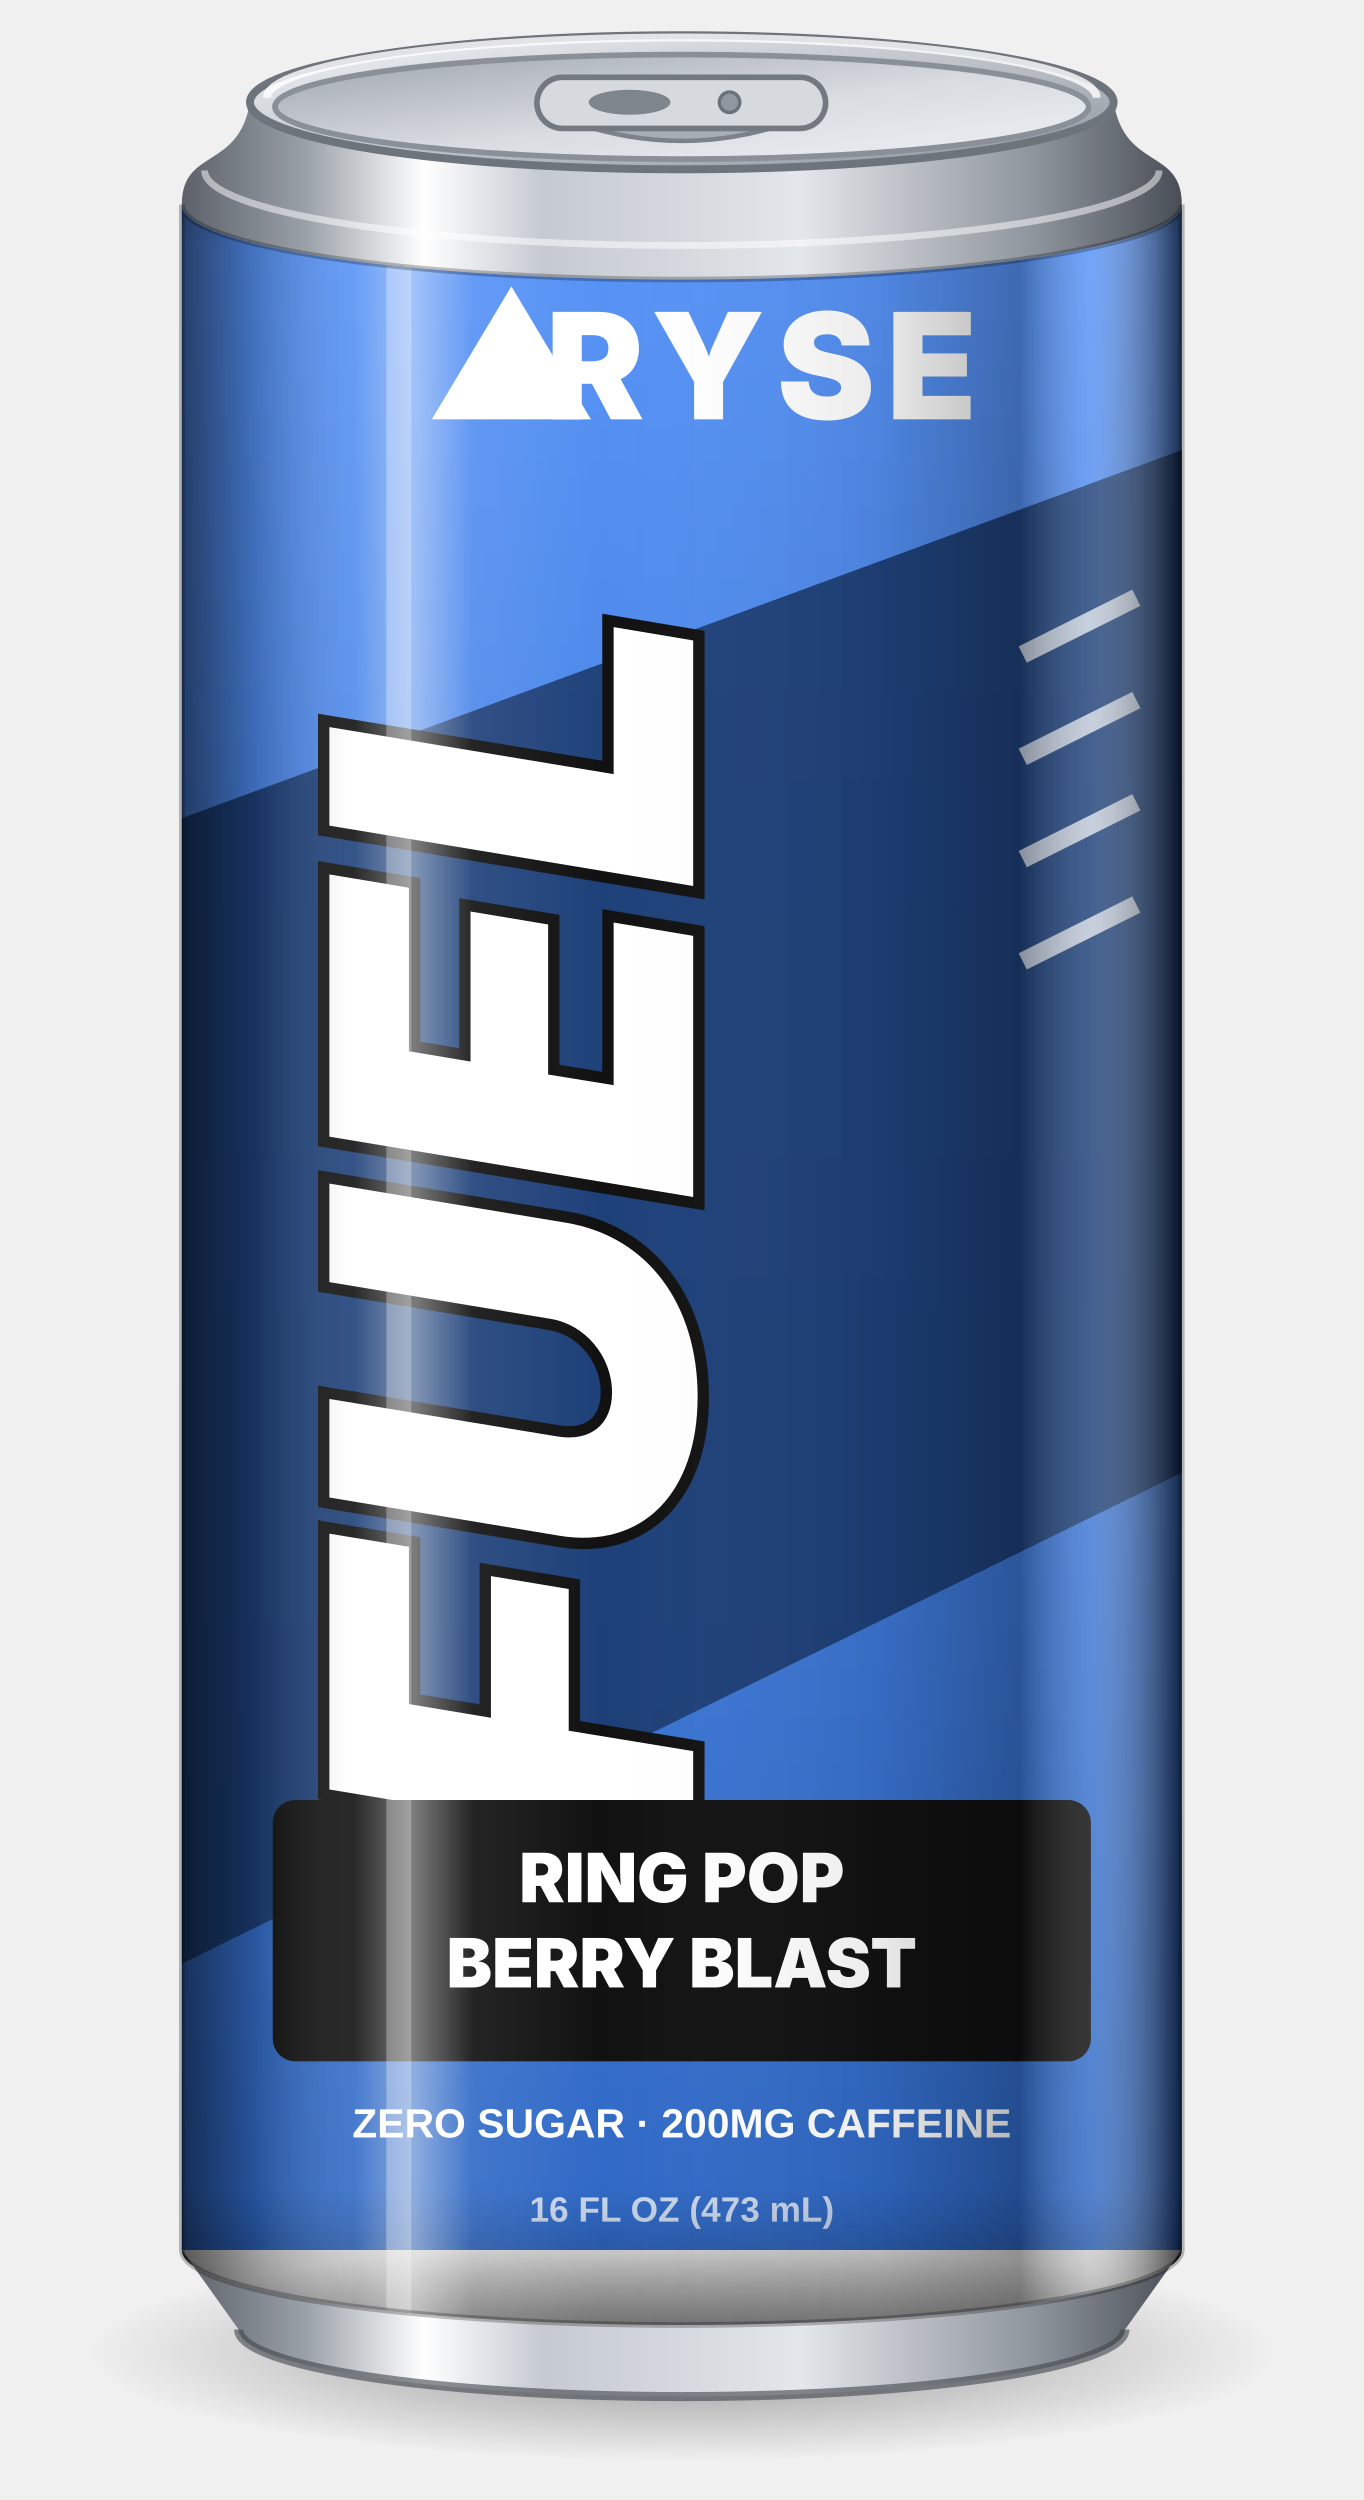
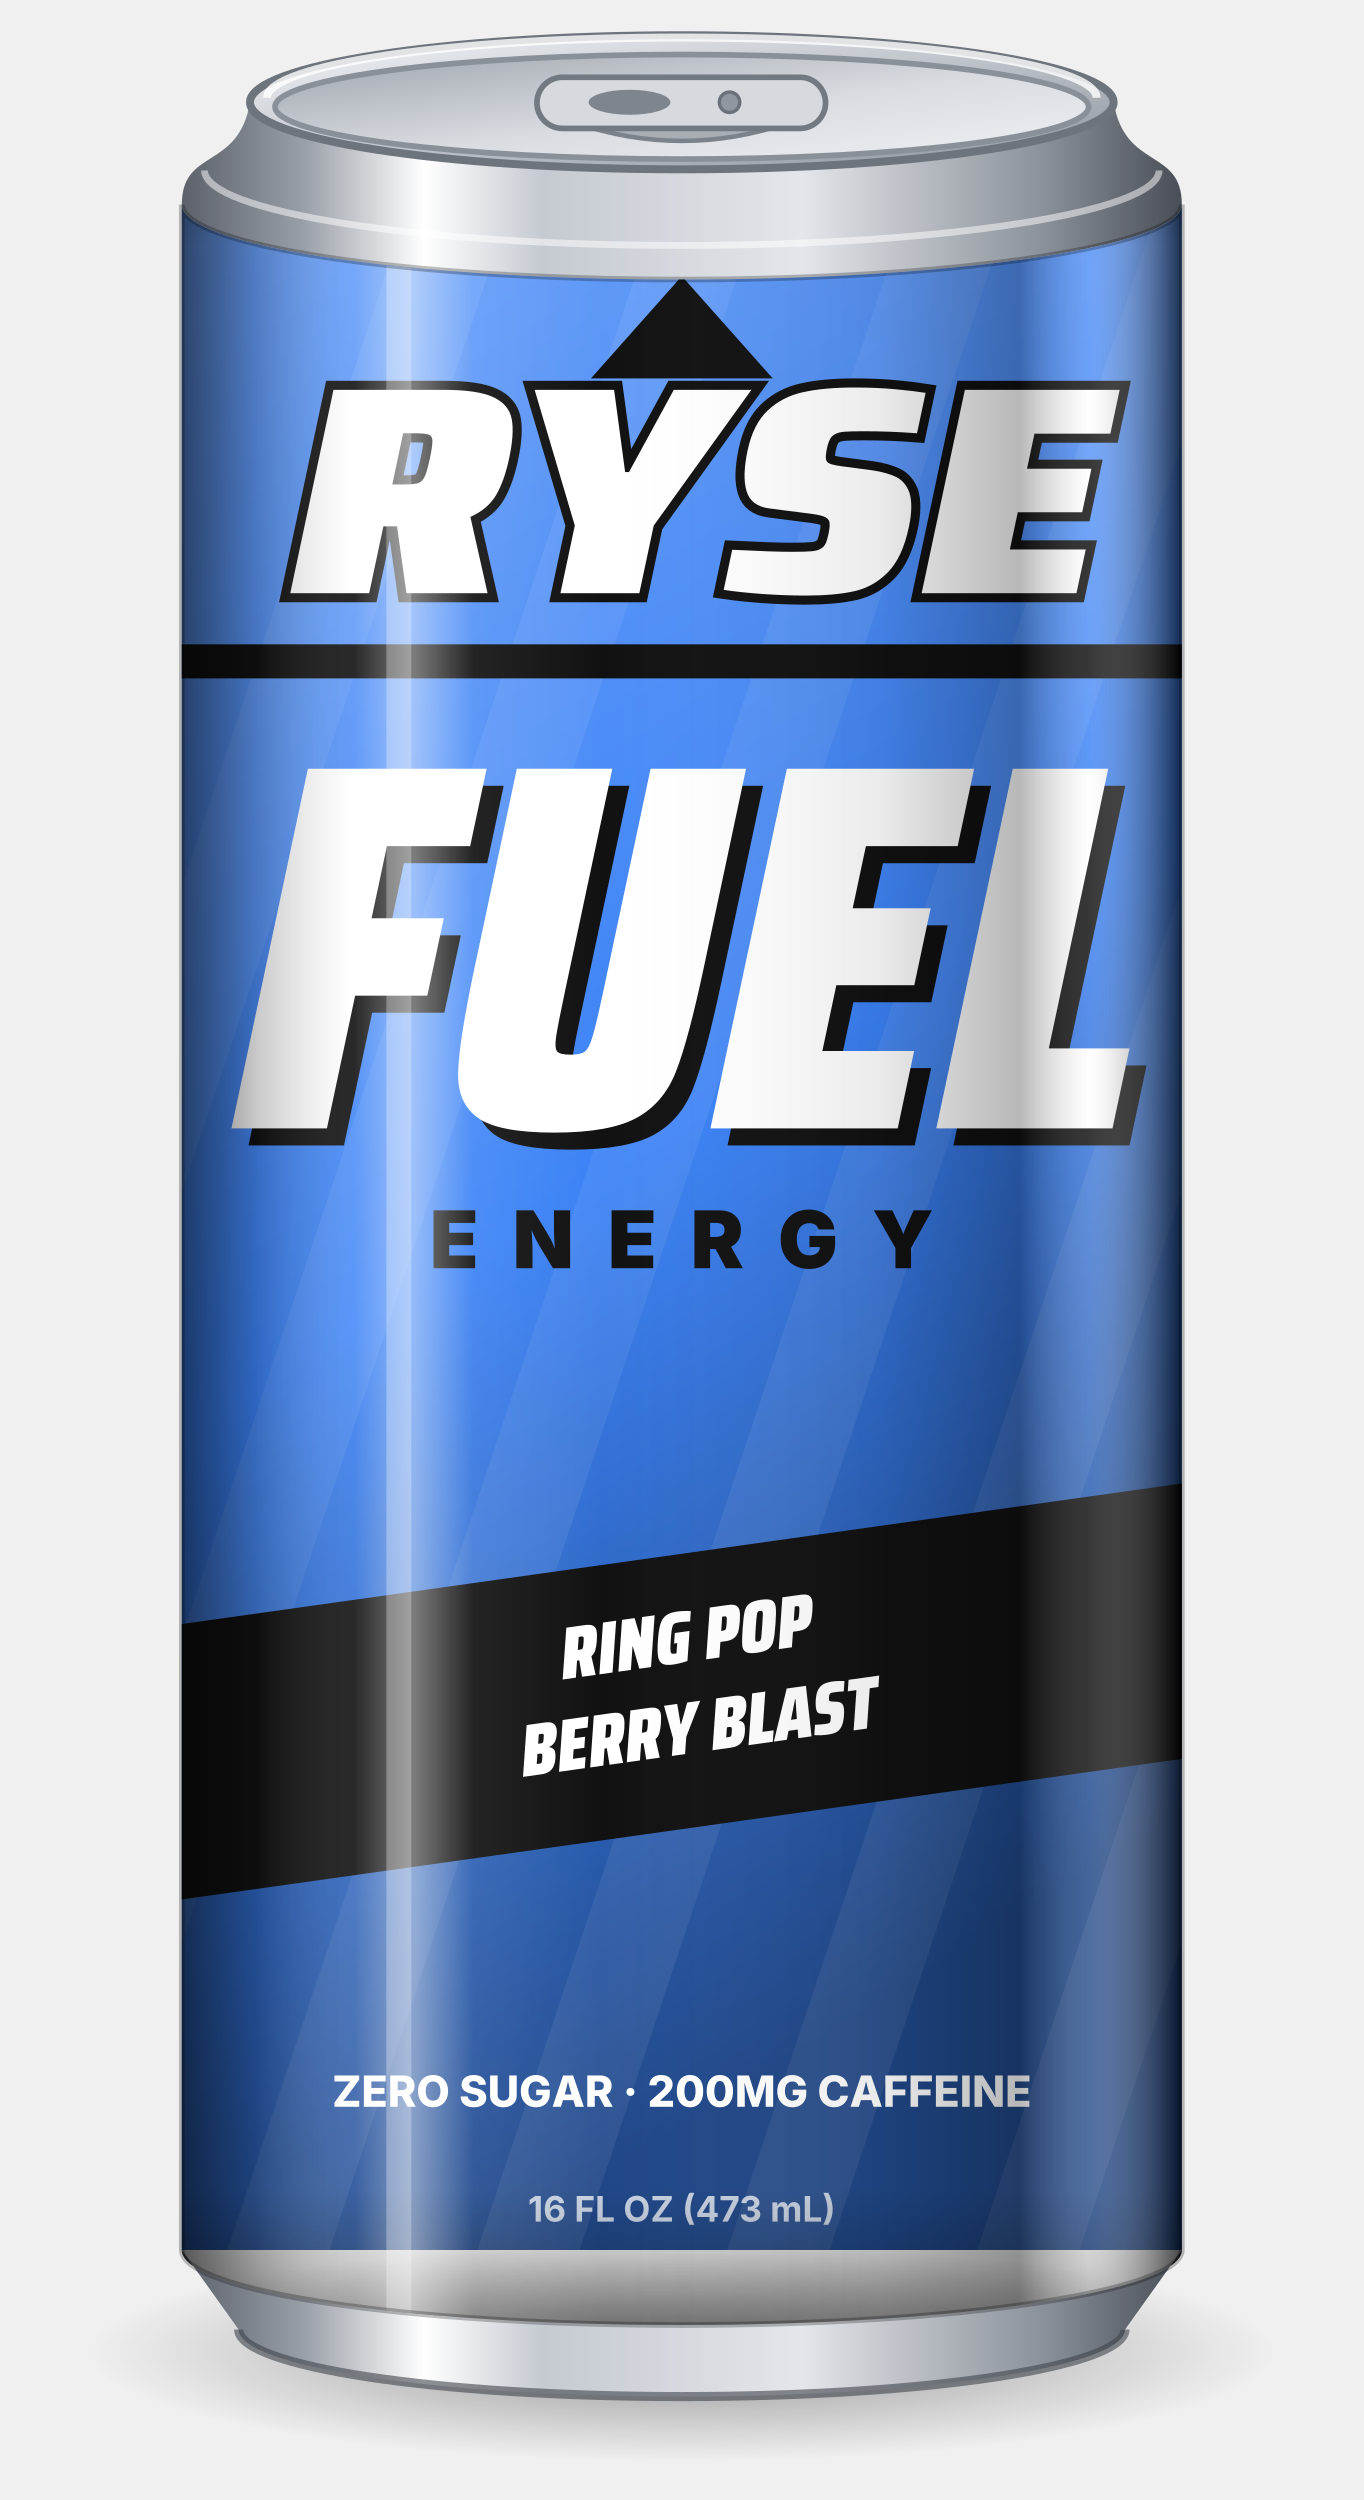
<svg xmlns="http://www.w3.org/2000/svg" viewBox="0 0 120 220" width="120" height="220" role="img" aria-label="Ryse Ring Pop Berry Blast can, Second Wind art">
  <defs>
    <linearGradient id="shade-ryse-ring-pop-berry-blast" x1="0" x2="1">
      <stop offset="0" stop-color="#000" stop-opacity="0.55" />
      <stop offset="0.07" stop-color="#000" stop-opacity="0.22" />
      <stop offset="0.17" stop-color="#fff" stop-opacity="0.10" />
      <stop offset="0.23" stop-color="#fff" stop-opacity="0.45" />
      <stop offset="0.29" stop-color="#fff" stop-opacity="0.08" />
      <stop offset="0.42" stop-color="#fff" stop-opacity="0" />
      <stop offset="0.70" stop-color="#000" stop-opacity="0.08" />
      <stop offset="0.84" stop-color="#000" stop-opacity="0.28" />
      <stop offset="0.91" stop-color="#fff" stop-opacity="0.16" />
      <stop offset="1" stop-color="#000" stop-opacity="0.62" />
    </linearGradient>
    <linearGradient id="vshade-ryse-ring-pop-berry-blast" x1="0" y1="0" x2="0" y2="1">
      <stop offset="0" stop-color="#000" stop-opacity="0.28" />
      <stop offset="0.05" stop-color="#000" stop-opacity="0" />
      <stop offset="0.94" stop-color="#000" stop-opacity="0" />
      <stop offset="1" stop-color="#000" stop-opacity="0.32" />
    </linearGradient>
    <linearGradient id="metal-ryse-ring-pop-berry-blast" x1="0" x2="1">
      <stop offset="0" stop-color="#5d626b" />
      <stop offset="0.12" stop-color="#9aa0a8" />
      <stop offset="0.24" stop-color="#ffffff" />
      <stop offset="0.36" stop-color="#c5cad1" />
      <stop offset="0.62" stop-color="#e3e6ea" />
      <stop offset="0.86" stop-color="#8d939b" />
      <stop offset="1" stop-color="#4b5058" />
    </linearGradient>
    <linearGradient id="lid-ryse-ring-pop-berry-blast" x1="0" y1="0" x2="1" y2="1">
      <stop offset="0" stop-color="#f4f6f8" />
      <stop offset="0.5" stop-color="#bfc4cb" />
      <stop offset="1" stop-color="#8e949c" />
    </linearGradient>
    <linearGradient id="well-ryse-ring-pop-berry-blast" x1="0" y1="0" x2="1" y2="1">
      <stop offset="0" stop-color="#9ea4ac" />
      <stop offset="0.55" stop-color="#d9dde2" />
      <stop offset="1" stop-color="#eef0f3" />
    </linearGradient>
    <radialGradient id="floor-ryse-ring-pop-berry-blast">
      <stop offset="0" stop-color="#000" stop-opacity="0.4" />
      <stop offset="1" stop-color="#000" stop-opacity="0" />
    </radialGradient>
    <clipPath id="body-ryse-ring-pop-berry-blast">
      <path d="M16 18 A44.0 6.6 0 0 0 104 18 L104 198 A44.0 6.6 0 0 1 16 198 Z" />
    </clipPath>
  </defs>
  <ellipse cx="60.0" cy="207" rx="52.0" ry="9.6" fill="url(#floor-ryse-ring-pop-berry-blast)" />
  <path d="M16 198 A44.0 6.6 0 0 0 104 198 L99 205 A39.0 5.9 0 0 1 21 205 Z" fill="url(#metal-ryse-ring-pop-berry-blast)" />
  <path d="M21 205 A39.0 5.9 0 0 0 99 205" stroke="#3f444b" stroke-width="0.8" fill="none" opacity="0.6" />
  <path d="M16 18 C16 13,21 15,22 9 L98 9 C99 15,104 13,104 18 A44.0 6.6 0 0 1 16 18 Z" fill="url(#metal-ryse-ring-pop-berry-blast)" />
  <path d="M18 15 A42.0 6.6 0 0 0 102 15" stroke="#fff" stroke-width="0.6" fill="none" opacity="0.5" />
  <g clip-path="url(#body-ryse-ring-pop-berry-blast)">
-     <linearGradient id="ry-ring-pop-berry-blast" x1="0" y1="0" x2="0" y2="1">
-       <stop offset="0" stop-color="#5894f7" />
-       <stop offset="1" stop-color="#2f68c4" />
+     <linearGradient id="ry-ring-pop-berry-blast" x1="0" y1="0" x2="0.3" y2="1">
+       <stop offset="0" stop-color="#6ca1f8" />
+       <stop offset="0.55" stop-color="#3b82f6" />
+       <stop offset="1" stop-color="#204787" />
    </linearGradient>
    <rect x="16" y="18" width="88" height="180" fill="url(#ry-ring-pop-berry-blast)" />
-     <polygon points="16,72.0 104,39.6 104,129.6 16,172.8" fill="#1a3a6e" opacity="0.9" />
-     <polygon points="38.0,36.9 45.0,25.2 52.0,36.9" fill="#ffffff" />
-     <text x="67.0" y="36.9" font-family="'Arial Black','Inter Black','Helvetica Neue',Arial,sans-serif" font-size="13" font-weight="900" text-anchor="middle" fill="#ffffff" textLength="34.0" lengthAdjust="spacingAndGlyphs" letter-spacing="1">RYSE</text>
-     <g transform="translate(61.0 108.0) rotate(-90)">
-       <text x="0.0" y="0.0" font-family="'Arial Black','Inter Black','Helvetica Neue',Arial,sans-serif" font-size="44" font-weight="900" text-anchor="middle" fill="#fff" textLength="93.6" lengthAdjust="spacingAndGlyphs" stroke="#111" stroke-width="2" paint-order="stroke" font-style="italic">FUEL</text>
+     <polygon points="-24,198 -15,198 45,18 36,18" fill="#fff" opacity="0.07" />
+     <polygon points="-2,198 7,198 67,18 58,18" fill="#fff" opacity="0.07" />
+     <polygon points="20,198 29,198 89,18 80,18" fill="#fff" opacity="0.07" />
+     <polygon points="42,198 51,198 111,18 102,18" fill="#fff" opacity="0.07" />
+     <polygon points="64,198 73,198 133,18 124,18" fill="#fff" opacity="0.07" />
+     <polygon points="86,198 95,198 155,18 146,18" fill="#fff" opacity="0.07" />
+     <polygon points="108,198 117,198 177,18 168,18" fill="#fff" opacity="0.07" />
+     <polygon points="60.0,24.3 68.0,33.3 52.0,33.3" fill="#111" />
+     <path transform="translate(24.00 52.20) skewX(-12) scale(1.484 1)" d="M7.93 0 6.53 -5.88H5.72V0H1.04V-17.89H7.62Q9.59 -17.89 10.61 -17.25Q11.62 -16.61 11.97 -15.35Q12.32 -14.09 12.32 -11.88Q12.32 -9.88 12.01 -8.64Q11.7 -7.41 10.76 -6.71L12.74 0ZM5.72 -9.57H6.42Q6.99 -9.57 7.23 -9.68Q7.46 -9.8 7.54 -10.24Q7.62 -10.69 7.62 -11.83Q7.62 -12.97 7.55 -13.4Q7.49 -13.83 7.25 -13.95Q7.02 -14.07 6.42 -14.07H5.72ZM17.06 0V-5.95L12.97 -17.89H17.68L19.37 -10.66H19.6L21.22 -17.89H25.82L21.74 -5.95V0ZM26.7 -0.29V-3.82Q29.12 -3.64 30.26 -3.64Q31.07 -3.64 31.43 -3.69Q31.8 -3.74 31.95 -3.93Q32.11 -4.08 32.16 -4.37Q32.21 -4.65 32.21 -5.17Q32.21 -5.95 32.11 -6.28Q32.01 -6.6 31.69 -6.76Q31.38 -6.92 30.58 -7.05L28.37 -7.46Q27.27 -7.67 26.82 -8.96Q26.36 -10.24 26.36 -12.58Q26.36 -14.87 27.05 -16.08Q27.74 -17.29 28.92 -17.69Q30.11 -18.1 31.9 -18.1Q33.25 -18.1 34.4 -17.94Q35.54 -17.78 36.19 -17.63V-14.07Q34.63 -14.25 32.99 -14.25Q32.24 -14.25 31.89 -14.21Q31.54 -14.17 31.36 -14.01Q31.17 -13.86 31.11 -13.57Q31.04 -13.29 31.04 -12.74Q31.04 -12.12 31.11 -11.83Q31.17 -11.54 31.38 -11.41Q31.59 -11.28 32.08 -11.18L33.98 -10.82Q34.87 -10.63 35.48 -10.24Q36.09 -9.85 36.48 -8.87Q36.89 -7.72 36.89 -5.8Q36.89 -3.17 36.23 -1.87Q35.57 -0.57 34.48 -0.18Q33.38 0.21 31.62 0.21Q30.42 0.21 29.04 0.07Q27.66 -0.08 26.7 -0.29ZM38.48 0V-17.89H47.66V-14.04H43.16V-10.95H46.98V-7.12H43.16V-3.85H47.66V0Z" fill="#fff" stroke="#111" vector-effect="non-scaling-stroke" stroke-width="1.6" paint-order="stroke" />
+     <rect x="16" y="56.7" width="88" height="3" fill="#111" />
+     <path transform="translate(20.00 100.80) skewX(-12) scale(1.0147 1)" d="M1.84 0V-31.65H17.34V-24.84H10.12V-18.49H16.38V-11.68H10.12V0ZM39.84 -31.65V-14.21Q39.84 -7.82 39.35 -5.04Q38.87 -2.25 36.8 -0.94Q34.73 0.37 29.9 0.37Q25.07 0.37 23 -0.94Q20.93 -2.25 20.45 -5.01Q19.96 -7.77 19.96 -14.21V-31.65H28.24V-12.01Q28.24 -9.02 28.31 -8.03Q28.38 -7.04 28.68 -6.76Q28.98 -6.49 29.9 -6.49Q30.77 -6.49 31.07 -6.76Q31.37 -7.04 31.46 -8.05Q31.56 -9.06 31.56 -12.01V-31.65ZM43.38 0V-31.65H59.62V-24.84H51.66V-19.37H58.42V-12.6H51.66V-6.81H59.62V0ZM62.97 0V-31.65H71.25V-7.04H78.25V0Z" fill="#111" />
+     <path transform="translate(18.50 99.30) skewX(-12) scale(1.0147 1)" d="M1.84 0V-31.65H17.34V-24.84H10.12V-18.49H16.38V-11.68H10.12V0ZM39.84 -31.65V-14.21Q39.84 -7.82 39.35 -5.04Q38.87 -2.25 36.8 -0.94Q34.73 0.37 29.9 0.37Q25.07 0.37 23 -0.94Q20.93 -2.25 20.45 -5.01Q19.96 -7.77 19.96 -14.21V-31.65H28.24V-12.01Q28.24 -9.02 28.31 -8.03Q28.38 -7.04 28.68 -6.76Q28.98 -6.49 29.9 -6.49Q30.77 -6.49 31.07 -6.76Q31.37 -7.04 31.46 -8.05Q31.56 -9.06 31.56 -12.01V-31.65ZM43.38 0V-31.65H59.62V-24.84H51.66V-19.37H58.42V-12.6H51.66V-6.81H59.62V0ZM62.97 0V-31.65H71.25V-7.04H78.25V0Z" fill="#fff" />
+     <path transform="translate(37.82 111.60) scale(1 1)" d="M0.33 0V-5.09H4V-3.98H1.71V-3.12H3.81V-2.03H1.71V-1.11H3.99V0ZM7.62 0V-5.09H9.12L10.33 -3.09Q10.49 -2.83 10.63 -2.57Q10.77 -2.31 10.89 -2Q11.02 -1.69 11.16 -1.27H11.04Q11.02 -1.55 10.99 -1.91Q10.97 -2.28 10.95 -2.63Q10.93 -2.98 10.93 -3.23V-5.09H12.35V0H10.84L9.71 -1.86Q9.52 -2.18 9.38 -2.45Q9.23 -2.73 9.1 -3.04Q8.96 -3.34 8.79 -3.75H8.93Q8.96 -3.39 8.98 -3.03Q9.01 -2.68 9.02 -2.37Q9.04 -2.07 9.04 -1.86V0ZM16 0V-5.09H19.68V-3.98H17.39V-3.12H19.48V-2.03H17.39V-1.11H19.66V0ZM23.29 0V-5.09H25.49Q26.06 -5.09 26.48 -4.89Q26.91 -4.68 27.14 -4.29Q27.38 -3.9 27.38 -3.36Q27.38 -2.82 27.14 -2.44Q26.9 -2.06 26.46 -1.87Q26.02 -1.68 25.44 -1.68H24.13V-2.75H25.16Q25.41 -2.75 25.58 -2.82Q25.75 -2.88 25.85 -3.01Q25.94 -3.14 25.94 -3.36Q25.94 -3.58 25.85 -3.72Q25.75 -3.86 25.58 -3.92Q25.41 -3.99 25.16 -3.99H24.67V0ZM26.05 0 24.8 -2.34H26.27L27.55 0ZM33.38 0.07Q32.63 0.07 32.07 -0.25Q31.51 -0.56 31.2 -1.15Q30.88 -1.73 30.88 -2.54Q30.88 -3.38 31.22 -3.96Q31.55 -4.55 32.12 -4.86Q32.68 -5.16 33.37 -5.16Q33.82 -5.16 34.21 -5.03Q34.6 -4.9 34.9 -4.67Q35.2 -4.43 35.38 -4.11Q35.56 -3.79 35.6 -3.41H34.21Q34.18 -3.54 34.11 -3.64Q34.04 -3.75 33.93 -3.82Q33.83 -3.89 33.7 -3.92Q33.56 -3.96 33.4 -3.96Q33.05 -3.96 32.81 -3.79Q32.56 -3.63 32.43 -3.31Q32.3 -3 32.3 -2.56Q32.3 -2.11 32.43 -1.79Q32.55 -1.47 32.79 -1.3Q33.03 -1.13 33.39 -1.13Q33.7 -1.13 33.91 -1.23Q34.12 -1.32 34.23 -1.49Q34.33 -1.66 34.33 -1.89L34.57 -1.86H33.41V-2.84H35.67V-2.14Q35.67 -1.44 35.37 -0.95Q35.08 -0.45 34.56 -0.19Q34.04 0.07 33.38 0.07ZM40.98 0V-1.77L39.08 -5.09H40.7L41.44 -3.55Q41.54 -3.35 41.62 -3.13Q41.69 -2.91 41.78 -2.62H41.57Q41.65 -2.91 41.72 -3.13Q41.79 -3.35 41.89 -3.55L42.58 -5.09H44.19L42.35 -1.77V0Z" fill="#111" />
+     <g transform="rotate(-8 60.0 144.0)">
+       <rect x="10" y="136.8" width="100" height="24.0" fill="#111" />
+       <path transform="translate(48.83 146.30) skewX(-12) scale(1 1)" d="M1.98 0 1.63 -1.47H1.43V0H0.26V-4.47H1.9Q2.4 -4.47 2.65 -4.31Q2.91 -4.15 2.99 -3.84Q3.08 -3.52 3.08 -2.97Q3.08 -2.47 3 -2.16Q2.92 -1.85 2.69 -1.68L3.19 0ZM1.43 -2.39H1.61Q1.75 -2.39 1.81 -2.42Q1.87 -2.45 1.88 -2.56Q1.9 -2.67 1.9 -2.96Q1.9 -3.24 1.89 -3.35Q1.87 -3.46 1.81 -3.49Q1.75 -3.52 1.61 -3.52H1.43ZM3.52 0V-4.47H4.69V0ZM7.07 0 6.35 -2.02H6.32V0H5.21V-4.47H6.33L6.96 -2.74H6.99V-4.47H8.11V0ZM10.03 -1.77V-2.68H11.34V-0.09Q11.1 -0.03 10.74 0.01Q10.39 0.05 10.08 0.05Q9.44 0.05 9.13 -0.14Q8.81 -0.33 8.68 -0.81Q8.56 -1.29 8.56 -2.24Q8.56 -3.19 8.69 -3.66Q8.82 -4.14 9.16 -4.33Q9.49 -4.52 10.16 -4.52Q10.41 -4.52 10.74 -4.48Q11.08 -4.45 11.33 -4.39V-3.5Q10.71 -3.56 10.48 -3.56Q10.08 -3.56 9.94 -3.5Q9.8 -3.44 9.76 -3.18Q9.71 -2.93 9.71 -2.24Q9.71 -1.59 9.74 -1.32Q9.76 -1.05 9.84 -0.97Q9.93 -0.88 10.13 -0.88L10.31 -0.88V-1.77ZM13.01 -4.47H14.62Q15.12 -4.47 15.37 -4.31Q15.62 -4.14 15.71 -3.81Q15.79 -3.48 15.79 -2.91Q15.79 -2.36 15.72 -2.03Q15.64 -1.71 15.39 -1.52Q15.13 -1.34 14.62 -1.34H14.18V0H13.01ZM14.32 -2.29Q14.47 -2.29 14.52 -2.33Q14.58 -2.36 14.6 -2.48Q14.62 -2.6 14.62 -2.91Q14.62 -3.22 14.6 -3.34Q14.58 -3.46 14.52 -3.49Q14.47 -3.52 14.32 -3.52H14.18V-2.29ZM16.09 -2.24Q16.09 -3.26 16.16 -3.69Q16.22 -4.11 16.53 -4.32Q16.83 -4.52 17.54 -4.52Q18.26 -4.52 18.56 -4.32Q18.86 -4.11 18.93 -3.68Q19.01 -3.25 19.01 -2.24Q19.01 -1.22 18.93 -0.79Q18.86 -0.36 18.56 -0.16Q18.26 0.05 17.54 0.05Q16.83 0.05 16.53 -0.15Q16.22 -0.36 16.16 -0.79Q16.09 -1.22 16.09 -2.24ZM17.83 -2.24Q17.83 -2.96 17.82 -3.2Q17.8 -3.44 17.75 -3.5Q17.7 -3.56 17.54 -3.56Q17.39 -3.56 17.34 -3.5Q17.29 -3.44 17.28 -3.2Q17.26 -2.96 17.26 -2.24Q17.26 -1.51 17.28 -1.27Q17.29 -1.03 17.34 -0.97Q17.39 -0.91 17.54 -0.91Q17.7 -0.91 17.75 -0.97Q17.8 -1.03 17.82 -1.27Q17.83 -1.51 17.83 -2.24ZM19.46 -4.47H21.07Q21.57 -4.47 21.82 -4.31Q22.07 -4.14 22.16 -3.81Q22.24 -3.48 22.24 -2.91Q22.24 -2.36 22.16 -2.03Q22.09 -1.71 21.83 -1.52Q21.58 -1.34 21.07 -1.34H20.63V0H19.46ZM20.77 -2.29Q20.92 -2.29 20.97 -2.33Q21.03 -2.36 21.05 -2.48Q21.07 -2.6 21.07 -2.91Q21.07 -3.22 21.05 -3.34Q21.03 -3.46 20.97 -3.49Q20.92 -3.52 20.77 -3.52H20.63V-2.29Z" fill="#fff" />
+       <path transform="translate(44.18 154.30) skewX(-12) scale(1 1)" d="M0.26 -4.47H1.93Q3.02 -4.47 3.02 -3.35Q3.02 -2.87 2.87 -2.62Q2.72 -2.38 2.42 -2.29V-2.27Q2.74 -2.18 2.9 -1.96Q3.05 -1.73 3.05 -1.2Q3.05 -0.59 2.78 -0.3Q2.51 0 1.93 0H0.26ZM1.87 -3.11Q1.87 -3.32 1.86 -3.4Q1.84 -3.48 1.79 -3.5Q1.74 -3.52 1.59 -3.52H1.41V-2.7H1.59Q1.73 -2.7 1.78 -2.72Q1.84 -2.75 1.86 -2.83Q1.87 -2.91 1.87 -3.11ZM1.87 -1.38Q1.87 -1.6 1.85 -1.68Q1.83 -1.77 1.78 -1.79Q1.73 -1.82 1.59 -1.82H1.41V-0.95H1.59Q1.74 -0.95 1.79 -0.97Q1.84 -0.99 1.86 -1.08Q1.87 -1.16 1.87 -1.38ZM3.46 0V-4.47H5.75V-3.51H4.63V-2.74H5.58V-1.78H4.63V-0.96H5.75V0ZM7.95 0 7.6 -1.47H7.4V0H6.23V-4.47H7.87Q8.37 -4.47 8.62 -4.31Q8.87 -4.15 8.96 -3.84Q9.05 -3.52 9.05 -2.97Q9.05 -2.47 8.97 -2.16Q8.89 -1.85 8.66 -1.68L9.15 0ZM7.4 -2.39H7.57Q7.72 -2.39 7.77 -2.42Q7.83 -2.45 7.85 -2.56Q7.87 -2.67 7.87 -2.96Q7.87 -3.24 7.86 -3.35Q7.84 -3.46 7.78 -3.49Q7.72 -3.52 7.57 -3.52H7.4ZM11.21 0 10.86 -1.47H10.65V0H9.48V-4.47H11.13Q11.62 -4.47 11.88 -4.31Q12.13 -4.15 12.22 -3.84Q12.3 -3.52 12.3 -2.97Q12.3 -2.47 12.23 -2.16Q12.15 -1.85 11.91 -1.68L12.41 0ZM10.65 -2.39H10.83Q10.97 -2.39 11.03 -2.42Q11.09 -2.45 11.11 -2.56Q11.13 -2.67 11.13 -2.96Q11.13 -3.24 11.11 -3.35Q11.1 -3.46 11.04 -3.49Q10.98 -3.52 10.83 -3.52H10.65ZM13.49 0V-1.49L12.47 -4.47H13.64L14.07 -2.67H14.12L14.53 -4.47H15.68L14.66 -1.49V0ZM17.1 -4.47H18.77Q19.86 -4.47 19.86 -3.35Q19.86 -2.87 19.71 -2.62Q19.57 -2.38 19.26 -2.29V-2.27Q19.58 -2.18 19.74 -1.96Q19.89 -1.73 19.89 -1.2Q19.89 -0.59 19.62 -0.3Q19.35 0 18.77 0H17.1ZM18.71 -3.11Q18.71 -3.32 18.7 -3.4Q18.68 -3.48 18.63 -3.5Q18.58 -3.52 18.43 -3.52H18.25V-2.7H18.43Q18.57 -2.7 18.63 -2.72Q18.68 -2.75 18.7 -2.83Q18.71 -2.91 18.71 -3.11ZM18.71 -1.38Q18.71 -1.6 18.69 -1.68Q18.67 -1.77 18.62 -1.79Q18.57 -1.82 18.43 -1.82H18.25V-0.95H18.43Q18.58 -0.95 18.63 -0.97Q18.68 -0.99 18.7 -1.08Q18.71 -1.16 18.71 -1.38ZM20.3 0V-4.47H21.47V-0.99H22.46V0ZM24.72 0 24.62 -0.76H23.8L23.7 0H22.55L23.37 -4.47H25.08L25.9 0ZM24.23 -3.44H24.19L23.95 -1.69H24.47ZM26.14 -0.07V-0.96Q26.74 -0.91 27.03 -0.91Q27.23 -0.91 27.32 -0.92Q27.41 -0.94 27.45 -0.98Q27.49 -1.02 27.5 -1.09Q27.51 -1.16 27.51 -1.29Q27.51 -1.49 27.49 -1.57Q27.46 -1.65 27.38 -1.69Q27.31 -1.73 27.11 -1.76L26.55 -1.87Q26.28 -1.92 26.17 -2.24Q26.05 -2.56 26.05 -3.15Q26.05 -3.72 26.22 -4.02Q26.4 -4.32 26.69 -4.42Q26.99 -4.52 27.44 -4.52Q27.77 -4.52 28.06 -4.48Q28.35 -4.45 28.51 -4.41V-3.52Q28.12 -3.56 27.71 -3.56Q27.52 -3.56 27.43 -3.55Q27.35 -3.54 27.3 -3.5Q27.25 -3.46 27.24 -3.39Q27.22 -3.32 27.22 -3.19Q27.22 -3.03 27.24 -2.96Q27.25 -2.89 27.31 -2.85Q27.36 -2.82 27.48 -2.79L27.96 -2.7Q28.18 -2.66 28.33 -2.56Q28.48 -2.46 28.58 -2.22Q28.68 -1.93 28.68 -1.45Q28.68 -0.79 28.52 -0.47Q28.35 -0.14 28.08 -0.05Q27.81 0.05 27.37 0.05Q27.07 0.05 26.72 0.02Q26.38 -0.02 26.14 -0.07ZM29.64 0V-3.48H28.87V-4.47H31.59V-3.48H30.82V0Z" fill="#fff" />
    </g>
-     <line x1="90" y1="57.6" x2="100" y2="52.6" stroke="#fff" stroke-width="1.6" opacity="0.7" />
-     <line x1="90" y1="66.6" x2="100" y2="61.6" stroke="#fff" stroke-width="1.6" opacity="0.7" />
-     <line x1="90" y1="75.6" x2="100" y2="70.6" stroke="#fff" stroke-width="1.6" opacity="0.7" />
-     <line x1="90" y1="84.6" x2="100" y2="79.6" stroke="#fff" stroke-width="1.6" opacity="0.7" />
-     <rect x="24" y="158.4" width="72" height="23.0" rx="2" fill="#111" />
-     <text x="60.0" y="167.4" font-family="'Arial Black','Inter Black','Helvetica Neue',Arial,sans-serif" font-size="6" font-weight="900" text-anchor="middle" fill="#fff">RING POP</text>
-     <text x="60.0" y="174.9" font-family="'Arial Black','Inter Black','Helvetica Neue',Arial,sans-serif" font-size="6" font-weight="900" text-anchor="middle" fill="#fff">BERRY BLAST</text>
-     <text x="60.0" y="188.1" font-family="'Helvetica Neue',Arial,Inter,sans-serif" font-size="3.6" font-weight="800" text-anchor="middle" fill="#ffffff">ZERO SUGAR · 200MG CAFFEINE</text>
-     <text x="60.0" y="195.5" font-family="'Helvetica Neue',Arial,Inter,sans-serif" font-size="3.1" font-weight="700" text-anchor="middle" fill="#ffffff" opacity="0.75">16 FL OZ (473 mL)</text>
+     <path transform="translate(29.23 185.40) scale(1 1)" d="M0.2 0V-0.37L1.28 -1.86Q1.39 -2.01 1.52 -2.16Q1.66 -2.32 1.8 -2.47L1.84 -2.26Q1.65 -2.24 1.46 -2.23Q1.27 -2.23 1.08 -2.23H0.2V-2.76H2.38V-2.39L1.32 -0.94Q1.21 -0.78 1.06 -0.62Q0.92 -0.46 0.78 -0.3L0.73 -0.51Q0.94 -0.53 1.14 -0.53Q1.35 -0.53 1.55 -0.53H2.38V0ZM2.79 0V-2.76H4.71V-2.23H3.45V-1.66H4.61V-1.14H3.45V-0.53H4.71V0ZM5.11 0V-2.76H6.24Q6.56 -2.76 6.78 -2.65Q7.01 -2.54 7.13 -2.33Q7.25 -2.13 7.25 -1.85Q7.25 -1.56 7.13 -1.36Q7 -1.16 6.77 -1.06Q6.54 -0.95 6.23 -0.95H5.5V-1.47H6.11Q6.26 -1.47 6.36 -1.51Q6.47 -1.55 6.52 -1.63Q6.57 -1.72 6.57 -1.85Q6.57 -1.98 6.52 -2.06Q6.47 -2.15 6.36 -2.19Q6.26 -2.23 6.1 -2.23H5.77V0ZM6.63 0 5.96 -1.26H6.66L7.35 0ZM8.88 0.04Q8.51 0.04 8.21 -0.13Q7.91 -0.29 7.74 -0.61Q7.56 -0.93 7.56 -1.38Q7.56 -1.84 7.74 -2.15Q7.91 -2.47 8.21 -2.64Q8.51 -2.8 8.88 -2.8Q9.25 -2.8 9.55 -2.64Q9.85 -2.47 10.02 -2.15Q10.2 -1.84 10.2 -1.38Q10.2 -0.93 10.02 -0.61Q9.85 -0.29 9.55 -0.13Q9.25 0.04 8.88 0.04ZM8.88 -0.54Q9.08 -0.54 9.23 -0.63Q9.37 -0.73 9.45 -0.92Q9.53 -1.11 9.53 -1.38Q9.53 -1.66 9.45 -1.84Q9.37 -2.03 9.23 -2.13Q9.08 -2.23 8.88 -2.23Q8.68 -2.23 8.54 -2.13Q8.39 -2.03 8.31 -1.84Q8.23 -1.66 8.23 -1.38Q8.23 -1.11 8.31 -0.92Q8.39 -0.73 8.54 -0.64Q8.68 -0.54 8.88 -0.54ZM12.46 0.04Q12.12 0.04 11.86 -0.07Q11.61 -0.17 11.46 -0.38Q11.32 -0.59 11.31 -0.91H11.94Q11.95 -0.78 12.02 -0.69Q12.08 -0.6 12.19 -0.55Q12.31 -0.51 12.46 -0.51Q12.59 -0.51 12.69 -0.54Q12.79 -0.58 12.84 -0.65Q12.89 -0.71 12.89 -0.8Q12.89 -0.88 12.84 -0.94Q12.8 -0.99 12.7 -1.04Q12.6 -1.08 12.45 -1.11L12.15 -1.18Q11.8 -1.26 11.59 -1.45Q11.39 -1.63 11.39 -1.95Q11.39 -2.2 11.53 -2.4Q11.67 -2.59 11.91 -2.7Q12.15 -2.8 12.46 -2.8Q12.78 -2.8 13.02 -2.69Q13.26 -2.58 13.39 -2.39Q13.52 -2.2 13.52 -1.94H12.89Q12.88 -2.09 12.77 -2.17Q12.66 -2.26 12.46 -2.26Q12.33 -2.26 12.24 -2.22Q12.15 -2.19 12.11 -2.13Q12.06 -2.07 12.06 -1.99Q12.06 -1.91 12.11 -1.85Q12.16 -1.79 12.26 -1.75Q12.35 -1.71 12.47 -1.68L12.71 -1.63Q12.91 -1.58 13.07 -1.51Q13.23 -1.44 13.33 -1.34Q13.44 -1.23 13.5 -1.1Q13.56 -0.97 13.56 -0.8Q13.56 -0.54 13.43 -0.35Q13.29 -0.16 13.05 -0.06Q12.81 0.04 12.46 0.04ZM15.07 0.04Q14.72 0.04 14.46 -0.09Q14.2 -0.22 14.05 -0.44Q13.9 -0.67 13.9 -0.98V-2.76H14.56V-1.04Q14.56 -0.89 14.62 -0.78Q14.69 -0.66 14.8 -0.6Q14.92 -0.54 15.07 -0.54Q15.22 -0.54 15.34 -0.6Q15.45 -0.66 15.52 -0.78Q15.58 -0.89 15.58 -1.04V-2.76H16.24V-0.98Q16.24 -0.67 16.09 -0.44Q15.94 -0.22 15.68 -0.09Q15.42 0.04 15.07 0.04ZM17.93 0.04Q17.54 0.04 17.24 -0.13Q16.94 -0.31 16.77 -0.62Q16.6 -0.94 16.6 -1.38Q16.6 -1.83 16.78 -2.15Q16.96 -2.47 17.26 -2.63Q17.55 -2.8 17.92 -2.8Q18.16 -2.8 18.37 -2.73Q18.57 -2.66 18.73 -2.54Q18.89 -2.41 18.99 -2.24Q19.09 -2.07 19.12 -1.86H18.46Q18.43 -1.95 18.39 -2.02Q18.34 -2.08 18.27 -2.13Q18.21 -2.18 18.12 -2.2Q18.04 -2.23 17.93 -2.23Q17.73 -2.23 17.59 -2.13Q17.44 -2.03 17.36 -1.84Q17.27 -1.65 17.27 -1.39Q17.27 -1.12 17.35 -0.93Q17.43 -0.74 17.58 -0.64Q17.73 -0.54 17.94 -0.54Q18.12 -0.54 18.25 -0.6Q18.38 -0.66 18.45 -0.77Q18.52 -0.89 18.52 -1.04L18.64 -1.03H17.96V-1.51H19.15V-1.14Q19.15 -0.77 18.99 -0.51Q18.84 -0.24 18.56 -0.1Q18.29 0.04 17.93 0.04ZM19.4 0 20.32 -2.76H21.2L22.15 0H21.41L21.03 -1.21Q20.94 -1.51 20.85 -1.85Q20.76 -2.19 20.68 -2.56H20.82Q20.74 -2.19 20.66 -1.85Q20.58 -1.51 20.5 -1.21L20.13 0ZM20.03 -0.59V-1.09H21.52V-0.59ZM22.45 0V-2.76H23.58Q23.89 -2.76 24.12 -2.65Q24.35 -2.54 24.47 -2.33Q24.59 -2.13 24.59 -1.85Q24.59 -1.56 24.47 -1.36Q24.34 -1.16 24.11 -1.06Q23.88 -0.95 23.56 -0.95H22.84V-1.47H23.45Q23.6 -1.47 23.7 -1.51Q23.81 -1.55 23.86 -1.63Q23.91 -1.72 23.91 -1.85Q23.91 -1.98 23.86 -2.06Q23.81 -2.15 23.7 -2.19Q23.6 -2.23 23.44 -2.23H23.11V0ZM23.97 0 23.3 -1.26H24L24.69 0ZM26.25 -0.96Q26.1 -0.96 26 -1.06Q25.9 -1.16 25.9 -1.31Q25.9 -1.46 26 -1.56Q26.1 -1.66 26.25 -1.66Q26.4 -1.66 26.5 -1.56Q26.6 -1.46 26.6 -1.31Q26.6 -1.16 26.5 -1.06Q26.4 -0.96 26.25 -0.96ZM27.96 0V-0.47L28.97 -1.36Q29.08 -1.46 29.16 -1.55Q29.24 -1.64 29.28 -1.73Q29.33 -1.81 29.33 -1.92Q29.33 -2.03 29.28 -2.12Q29.23 -2.2 29.14 -2.24Q29.05 -2.29 28.93 -2.29Q28.82 -2.29 28.73 -2.24Q28.64 -2.2 28.59 -2.11Q28.55 -2.02 28.55 -1.89H27.92Q27.92 -2.17 28.05 -2.38Q28.18 -2.58 28.41 -2.69Q28.63 -2.8 28.94 -2.8Q29.25 -2.8 29.48 -2.7Q29.71 -2.59 29.84 -2.4Q29.96 -2.22 29.96 -1.97Q29.96 -1.81 29.9 -1.66Q29.84 -1.5 29.68 -1.32Q29.51 -1.13 29.21 -0.87L28.87 -0.55V-0.53H30V0ZM31.49 0.04Q31.13 0.04 30.87 -0.13Q30.61 -0.3 30.47 -0.62Q30.33 -0.93 30.33 -1.38Q30.33 -1.83 30.47 -2.15Q30.61 -2.46 30.87 -2.63Q31.13 -2.8 31.49 -2.8Q31.86 -2.8 32.12 -2.63Q32.38 -2.46 32.52 -2.14Q32.65 -1.83 32.65 -1.38Q32.65 -0.93 32.52 -0.62Q32.38 -0.3 32.12 -0.13Q31.86 0.04 31.49 0.04ZM31.49 -0.5Q31.65 -0.5 31.76 -0.6Q31.87 -0.7 31.92 -0.9Q31.98 -1.1 31.98 -1.38Q31.98 -1.67 31.92 -1.86Q31.87 -2.06 31.76 -2.17Q31.65 -2.27 31.49 -2.27Q31.34 -2.27 31.23 -2.17Q31.12 -2.06 31.06 -1.86Q31 -1.67 31 -1.38Q31 -1.1 31.06 -0.9Q31.12 -0.7 31.23 -0.6Q31.34 -0.5 31.49 -0.5ZM34.12 0.04Q33.75 0.04 33.5 -0.13Q33.24 -0.3 33.1 -0.62Q32.96 -0.93 32.96 -1.38Q32.96 -1.83 33.1 -2.15Q33.24 -2.46 33.5 -2.63Q33.75 -2.8 34.12 -2.8Q34.49 -2.8 34.75 -2.63Q35.01 -2.46 35.14 -2.14Q35.28 -1.83 35.28 -1.38Q35.28 -0.93 35.14 -0.62Q35.01 -0.3 34.75 -0.13Q34.49 0.04 34.12 0.04ZM34.12 -0.5Q34.28 -0.5 34.39 -0.6Q34.5 -0.7 34.55 -0.9Q34.61 -1.1 34.61 -1.38Q34.61 -1.67 34.55 -1.86Q34.5 -2.06 34.39 -2.17Q34.28 -2.27 34.12 -2.27Q33.96 -2.27 33.86 -2.17Q33.75 -2.06 33.69 -1.86Q33.63 -1.67 33.63 -1.38Q33.63 -1.1 33.69 -0.9Q33.75 -0.7 33.85 -0.6Q33.96 -0.5 34.12 -0.5ZM35.65 0V-2.76H36.67L37.02 -1.69Q37.05 -1.59 37.09 -1.43Q37.13 -1.27 37.17 -1.08Q37.21 -0.89 37.24 -0.72Q37.27 -0.55 37.29 -0.42H37.17Q37.19 -0.55 37.22 -0.72Q37.25 -0.89 37.29 -1.08Q37.33 -1.27 37.37 -1.43Q37.41 -1.59 37.44 -1.69L37.78 -2.76H38.81V0H38.15V-1.19Q38.15 -1.28 38.15 -1.43Q38.15 -1.58 38.16 -1.75Q38.16 -1.92 38.17 -2.09Q38.17 -2.26 38.17 -2.41H38.21Q38.18 -2.25 38.13 -2.07Q38.09 -1.9 38.05 -1.73Q38 -1.56 37.96 -1.42Q37.92 -1.28 37.9 -1.19L37.5 0H36.96L36.56 -1.19Q36.53 -1.28 36.49 -1.42Q36.45 -1.56 36.4 -1.73Q36.36 -1.89 36.31 -2.07Q36.27 -2.25 36.23 -2.41H36.28Q36.28 -2.27 36.29 -2.09Q36.29 -1.92 36.29 -1.75Q36.3 -1.58 36.3 -1.43Q36.31 -1.29 36.31 -1.19V0ZM40.5 0.04Q40.11 0.04 39.81 -0.13Q39.51 -0.31 39.34 -0.62Q39.17 -0.94 39.17 -1.38Q39.17 -1.83 39.35 -2.15Q39.53 -2.47 39.82 -2.63Q40.12 -2.8 40.49 -2.8Q40.73 -2.8 40.94 -2.73Q41.14 -2.66 41.3 -2.54Q41.46 -2.41 41.56 -2.24Q41.66 -2.07 41.69 -1.86H41.02Q41 -1.95 40.95 -2.02Q40.91 -2.08 40.84 -2.13Q40.78 -2.18 40.69 -2.2Q40.61 -2.23 40.5 -2.23Q40.3 -2.23 40.15 -2.13Q40 -2.03 39.92 -1.84Q39.84 -1.65 39.84 -1.39Q39.84 -1.12 39.92 -0.93Q40 -0.74 40.15 -0.64Q40.3 -0.54 40.5 -0.54Q40.69 -0.54 40.82 -0.6Q40.95 -0.66 41.02 -0.77Q41.08 -0.89 41.08 -1.04L41.21 -1.03H40.53V-1.51H41.72V-1.14Q41.72 -0.77 41.56 -0.51Q41.4 -0.24 41.13 -0.1Q40.85 0.04 40.5 0.04ZM44.17 0.04Q43.8 0.04 43.5 -0.13Q43.21 -0.29 43.03 -0.61Q42.86 -0.93 42.86 -1.38Q42.86 -1.84 43.04 -2.15Q43.21 -2.47 43.51 -2.64Q43.8 -2.8 44.17 -2.8Q44.42 -2.8 44.63 -2.73Q44.84 -2.67 45 -2.54Q45.16 -2.41 45.26 -2.22Q45.36 -2.03 45.39 -1.79H44.73Q44.71 -1.89 44.67 -1.97Q44.62 -2.05 44.55 -2.11Q44.48 -2.17 44.39 -2.2Q44.3 -2.23 44.19 -2.23Q43.99 -2.23 43.84 -2.13Q43.69 -2.03 43.61 -1.84Q43.53 -1.65 43.53 -1.38Q43.53 -1.1 43.61 -0.92Q43.69 -0.73 43.84 -0.63Q43.99 -0.54 44.18 -0.54Q44.3 -0.54 44.39 -0.57Q44.48 -0.6 44.55 -0.65Q44.62 -0.71 44.67 -0.79Q44.71 -0.87 44.73 -0.98H45.39Q45.38 -0.79 45.29 -0.61Q45.2 -0.43 45.05 -0.28Q44.89 -0.14 44.67 -0.05Q44.45 0.04 44.17 0.04ZM45.62 0 46.55 -2.76H47.42L48.37 0H47.64L47.26 -1.21Q47.16 -1.51 47.08 -1.85Q46.99 -2.19 46.9 -2.56H47.05Q46.97 -2.19 46.89 -1.85Q46.81 -1.51 46.72 -1.21L46.35 0ZM46.25 -0.59V-1.09H47.75V-0.59ZM48.68 0V-2.76H50.56V-2.23H49.33V-1.53H50.44V-1.01H49.33V0ZM50.9 0V-2.76H52.78V-2.23H51.56V-1.53H52.66V-1.01H51.56V0ZM53.13 0V-2.76H55.04V-2.23H53.78V-1.66H54.94V-1.14H53.78V-0.53H55.04V0ZM56.1 -2.76V0H55.44V-2.76ZM56.53 0V-2.76H57.25L58.02 -1.52Q58.09 -1.39 58.17 -1.26Q58.24 -1.13 58.31 -0.96Q58.38 -0.8 58.45 -0.59H58.39Q58.38 -0.75 58.37 -0.93Q58.35 -1.12 58.35 -1.29Q58.34 -1.47 58.34 -1.59V-2.76H59.01V0H58.29L57.58 -1.14Q57.48 -1.3 57.41 -1.44Q57.33 -1.58 57.25 -1.75Q57.18 -1.91 57.07 -2.14H57.15Q57.16 -1.94 57.17 -1.75Q57.19 -1.56 57.19 -1.41Q57.2 -1.25 57.2 -1.14V0ZM59.44 0V-2.76H61.36V-2.23H60.09V-1.66H61.26V-1.14H60.09V-0.53H61.35V0Z" fill="#ffffff" />
+     <text x="60.0" y="195.5" font-family="inter" font-size="3.1" font-weight="700" text-anchor="middle" fill="#ffffff" opacity="0.75">16 FL OZ (473 mL)</text>
    <rect x="16" y="11.4" width="88" height="193.2" fill="url(#vshade-ryse-ring-pop-berry-blast)" />
    <rect x="16" y="11.4" width="88" height="193.2" fill="url(#shade-ryse-ring-pop-berry-blast)" />
    <rect x="34.0" y="11.4" width="2.2" height="193.2" fill="#fff" opacity="0.3" />
  </g>
  <path d="M16 18 A44.0 6.6 0 0 0 104 18 L104 198 A44.0 6.6 0 0 1 16 198 Z" fill="none" stroke="#000" stroke-opacity="0.25" stroke-width="0.5" />
  <ellipse cx="60.0" cy="9" rx="38.0" ry="5.9" fill="url(#lid-ryse-ring-pop-berry-blast)" stroke="#6e747c" stroke-width="0.7" />
  <ellipse cx="60.0" cy="9.4" rx="35.8" ry="4.6" fill="url(#well-ryse-ring-pop-berry-blast)" stroke="#8a9098" stroke-width="0.5" />
  <path d="M50.6 10.8 q9.4 3.2 18.8 0 l-2.5 -2.1 h-13.8 z" fill="#a9aeb5" stroke="#7c828a" stroke-width="0.4" />
  <path d="M49.5 6.8 h20.9 a2.2 2.2 0 0 1 0 4.5 h-20.9 a2.2 2.2 0 0 1 0 -4.5 z" fill="#d6dade" stroke="#737981" stroke-width="0.5" />
  <ellipse cx="55.4" cy="9" rx="3.6" ry="1.1" fill="#7f858d" />
  <circle cx="64.2" cy="9" r="0.9" fill="#9097a0" stroke="#6b717a" stroke-width="0.3" />
  <path d="M23.5 8.6 A36.5 5.3 0 0 1 96.5 8.6" stroke="#fff" stroke-width="0.7" fill="none" opacity="0.8" />
</svg>
